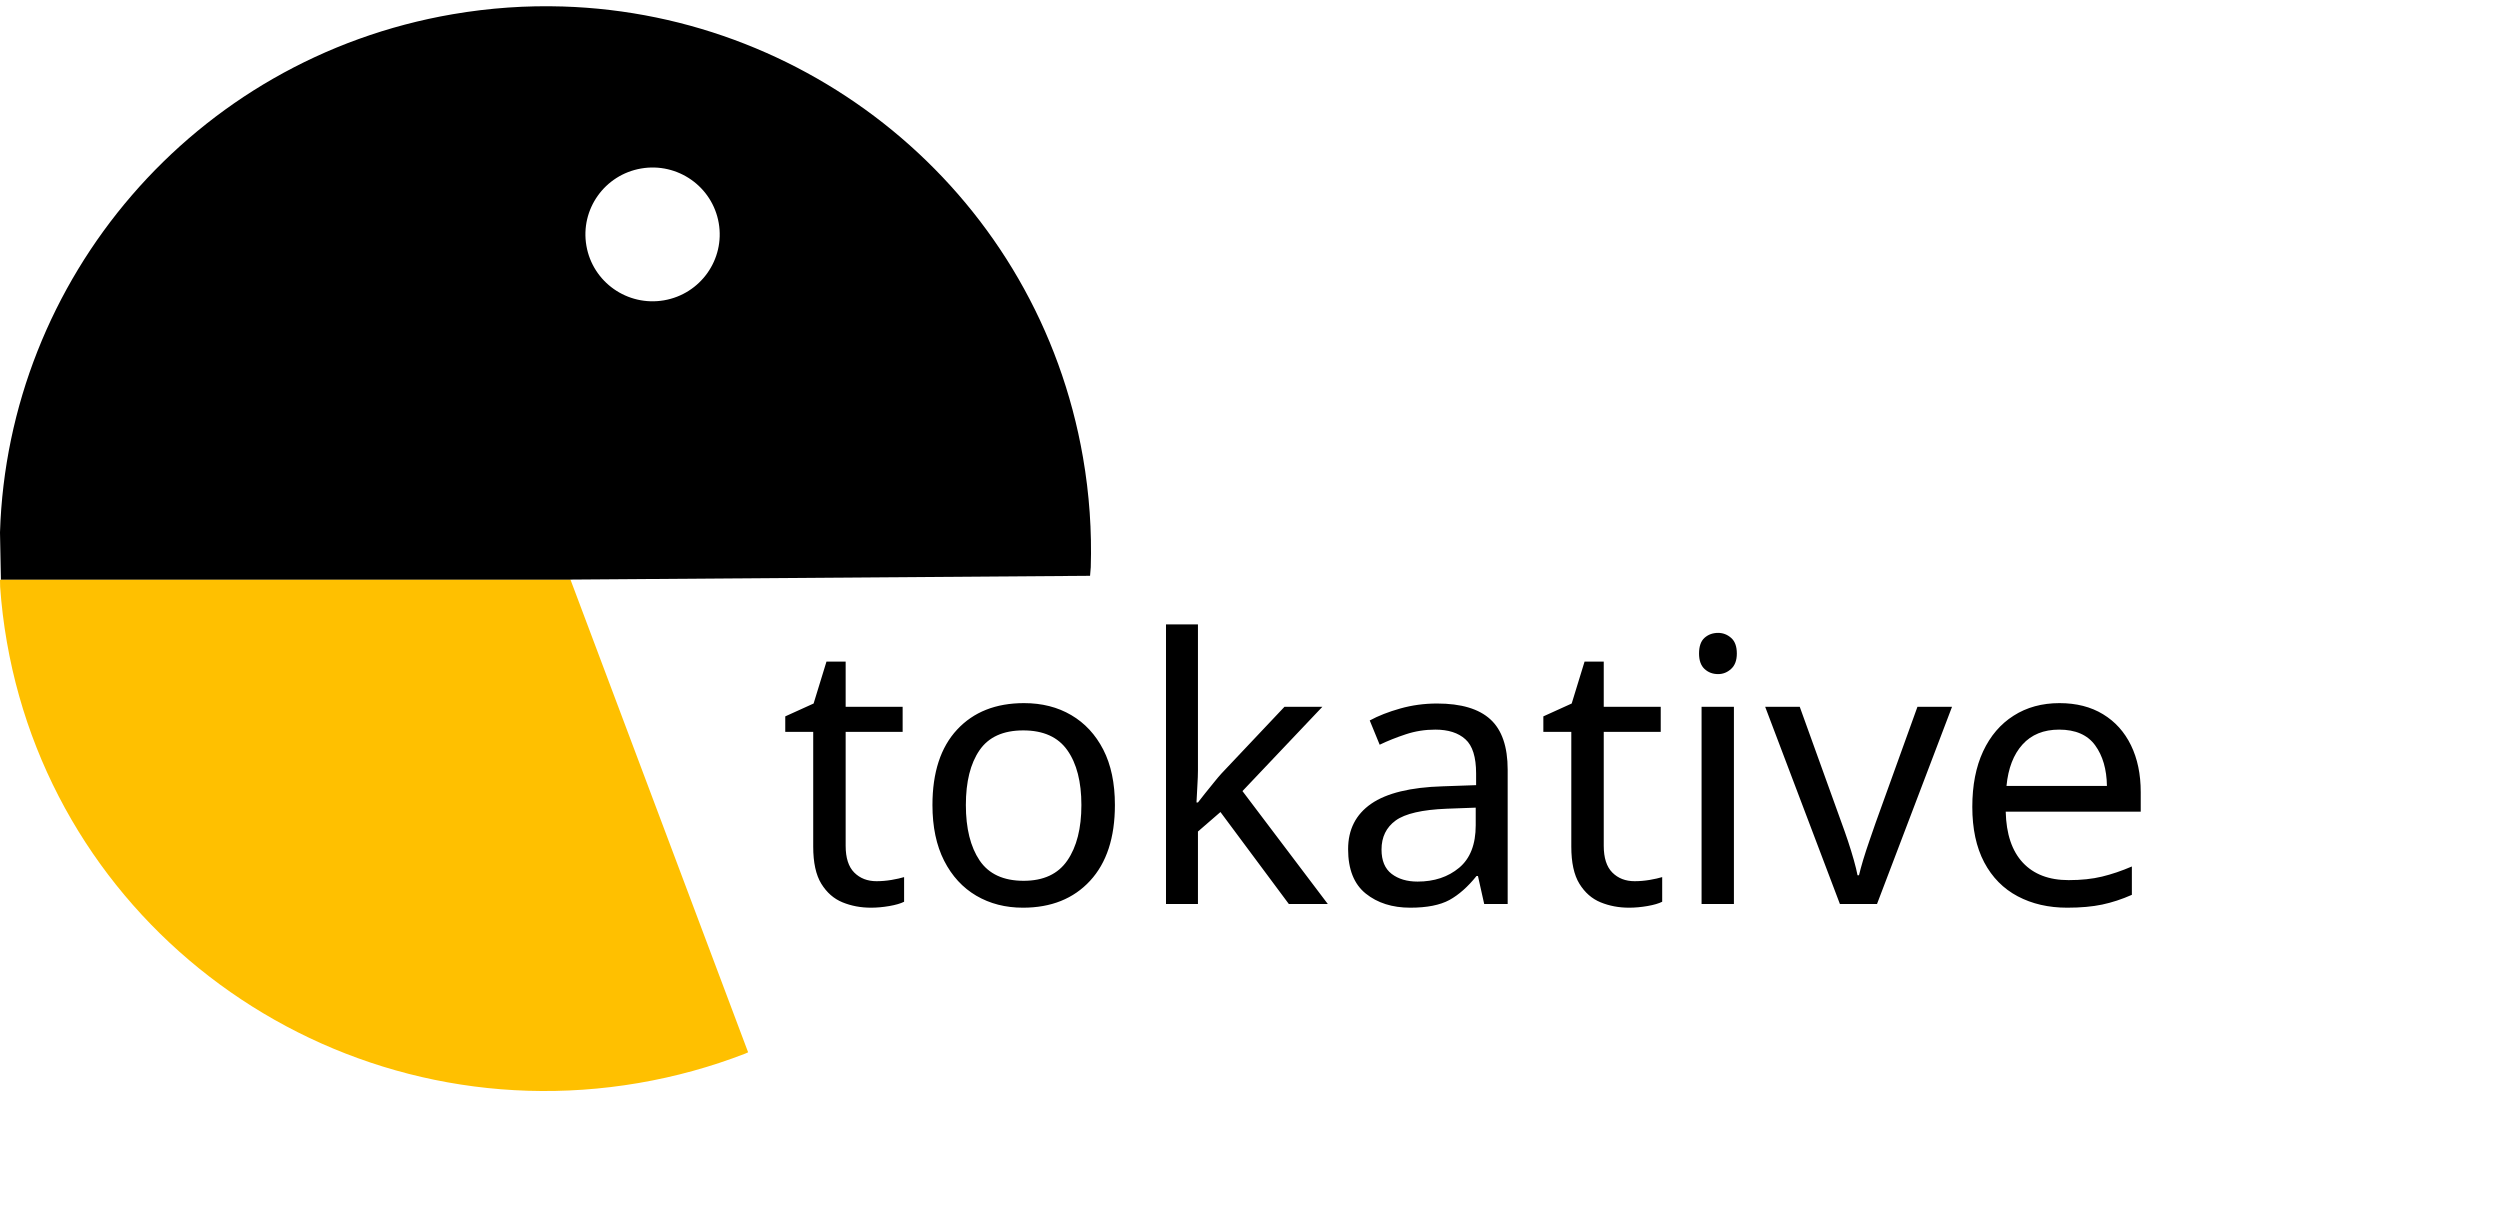
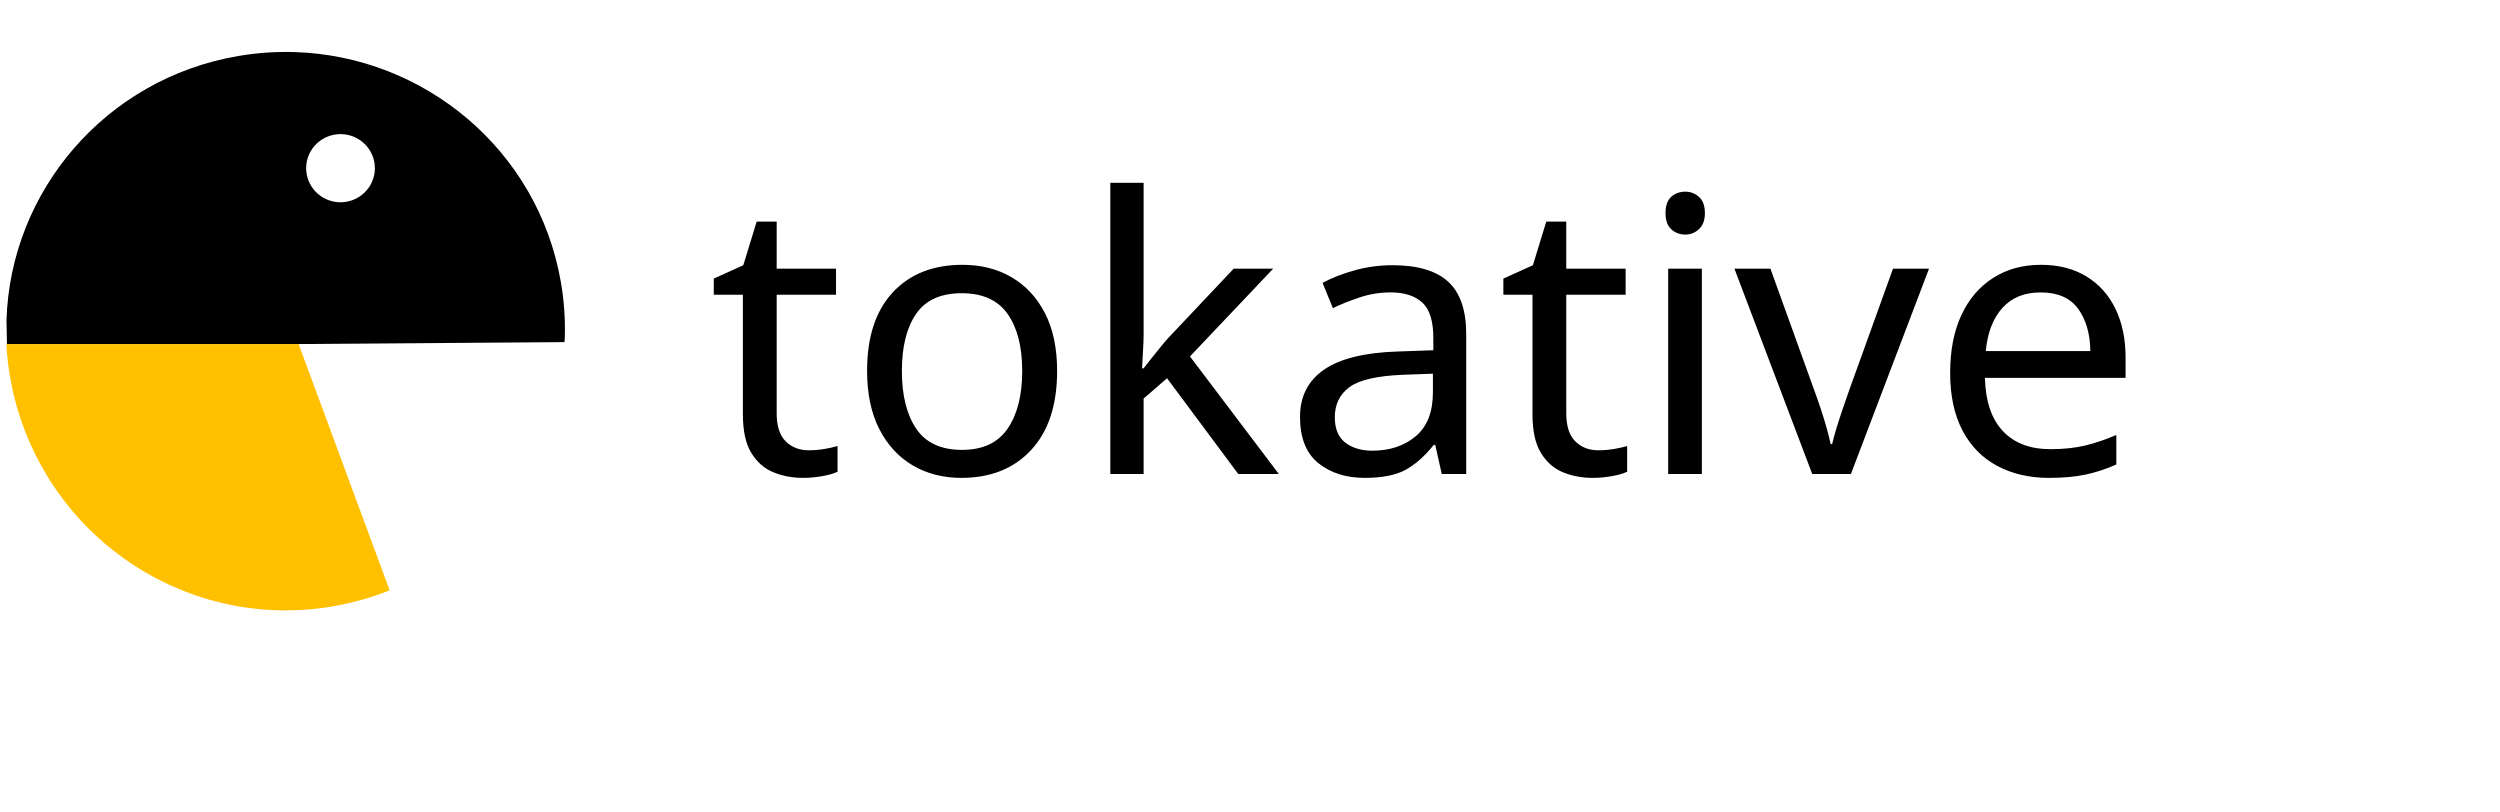
- <svg xmlns="http://www.w3.org/2000/svg" width="401" height="197" overflow="hidden">
+ <svg xmlns="http://www.w3.org/2000/svg" width="385" height="125" overflow="hidden">
  <defs>
    <clipPath id="clip0">
-       <rect x="99" y="200" width="401" height="197" />
+       <rect x="143" y="644" width="385" height="125" />
    </clipPath>
  </defs>
-   <g clip-path="url(#clip0)" transform="translate(-99 -200)">
-     <path d="M189.277 201.042C229.96 202.296 265.519 231.849 272.711 273.362 273.738 279.293 274.138 285.187 273.958 290.977L273.846 292.359 190.486 292.965 190.499 293 99.148 293 99 285.401C100.259 244.873 129.925 209.449 171.596 202.284 177.549 201.261 183.466 200.862 189.277 201.042ZM201.84 227.026C195.978 228.034 192.047 233.584 193.059 239.424 194.07 245.263 199.642 249.179 205.503 248.172 211.365 247.164 215.296 241.613 214.285 235.774 213.273 229.935 207.701 226.018 201.84 227.026Z" fill-rule="evenodd" />
-     <path d="M99 293 190.516 293 219 368.79 218.506 369.01C213.081 371.11 207.362 372.703 201.398 373.722 153.688 381.872 108.335 350.196 100.101 302.969 99.586 300.017 99.229 297.075 99.023 294.15L99 293Z" fill="#FFC000" fill-rule="evenodd" />
-     <text font-family="Bubbled,Bubbled_MSFontService,sans-serif" font-weight="500" font-size="59" transform="translate(224.018 345)">tokative</text>
+   <g clip-path="url(#clip0)" transform="translate(-143 -644)">
+     <path d="M188.365 652.02C208.357 652.634 225.832 667.089 229.366 687.395 229.871 690.295 230.068 693.178 229.98 696.01L229.924 696.686 188.959 696.983 188.965 697 144.073 697 144 693.283C144.619 673.46 159.197 656.133 179.676 652.628 182.601 652.128 185.509 651.933 188.365 652.02ZM194.538 664.73C191.658 665.223 189.726 667.938 190.223 670.794 190.72 673.65 193.458 675.566 196.339 675.073 199.219 674.58 201.151 671.865 200.654 669.009 200.157 666.153 197.419 664.237 194.538 664.73Z" fill-rule="evenodd" />
+     <path d="M144 697 188.995 697 203 734.895 202.757 735.005C200.09 736.055 197.278 736.851 194.346 737.361 170.888 741.436 148.59 725.598 144.541 701.985 144.288 700.509 144.113 699.037 144.011 697.575L144 697Z" fill="#FFC000" fill-rule="evenodd" />
+     <text font-family="Bubbled,Bubbled_MSFontService,sans-serif" font-weight="500" font-size="59" transform="translate(251.983 717)">tokative</text>
  </g>
</svg>
